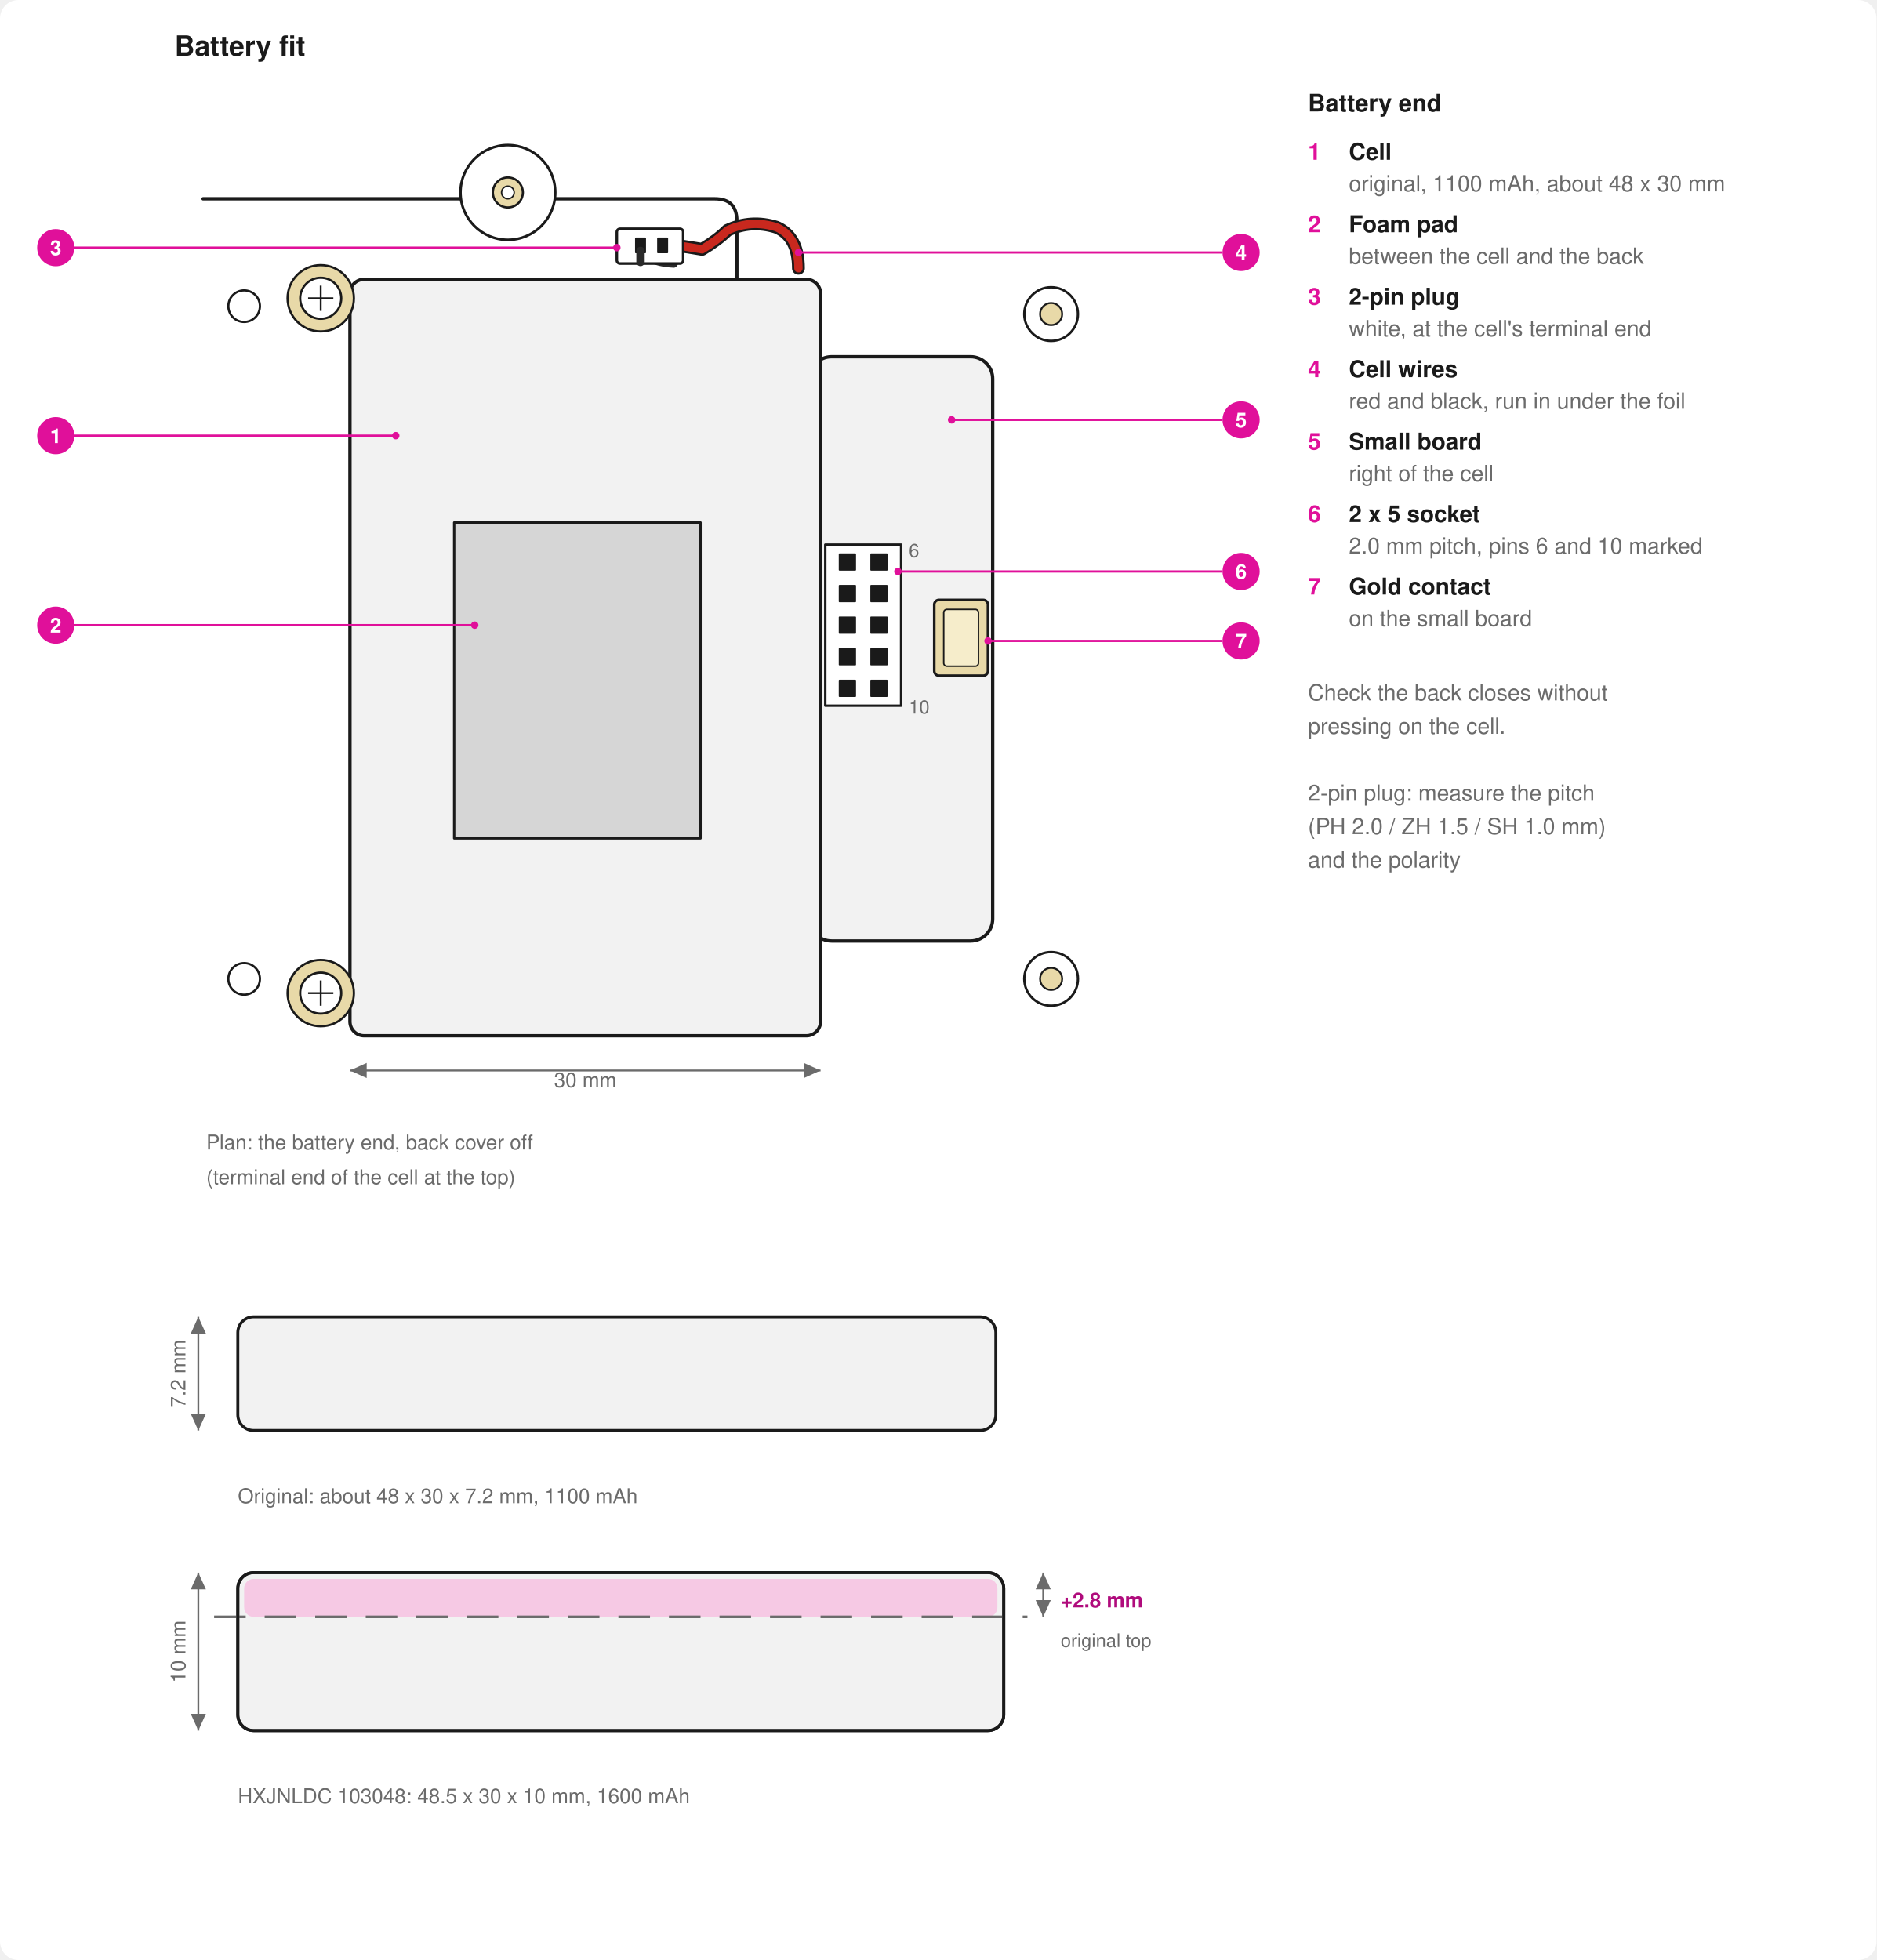
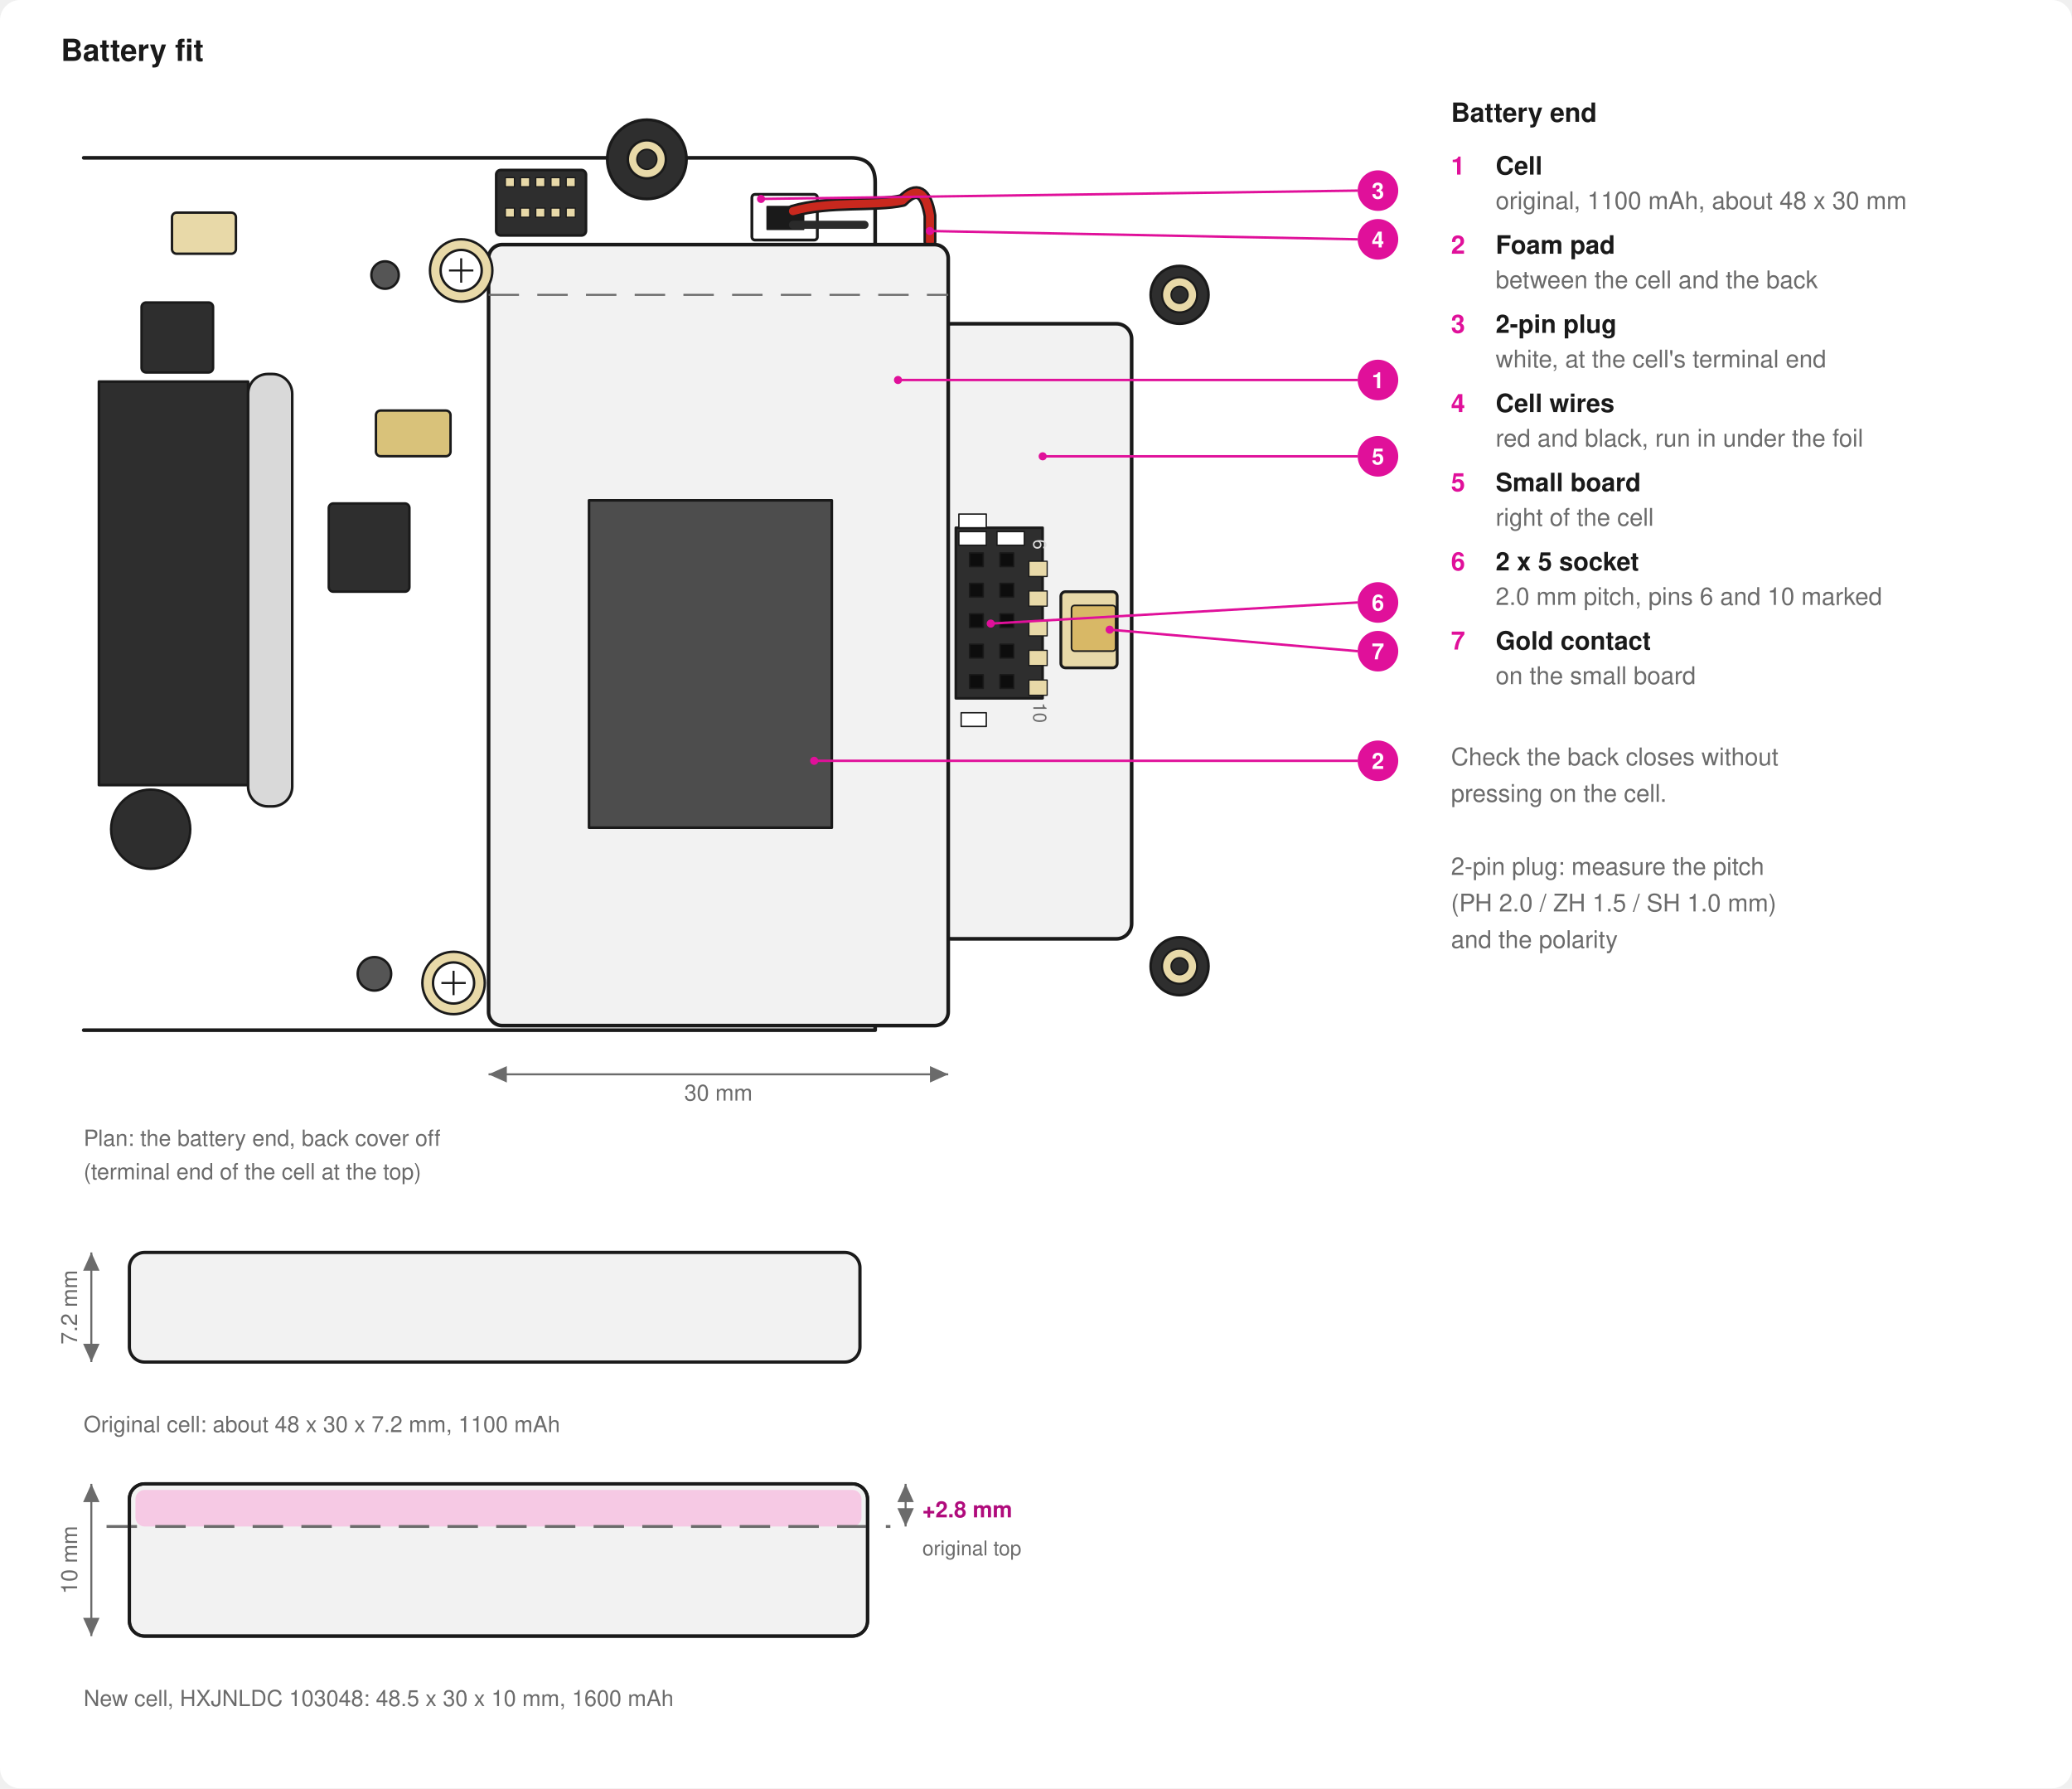
- <svg xmlns="http://www.w3.org/2000/svg" viewBox="0 0 1010 1055" width="1010" height="1055" font-family="Helvetica, Arial, sans-serif">
-   <rect width="1010" height="1055" rx="10" fill="#fff" />
-   <text x="94" y="30" font-size="15" font-weight="700" fill="#1a1a1a">Battery fit</text>
-   <g transform="translate(94 56) scale(8.5)">
-     <path d="M1.8 6.0 L34.2 6.0 Q35.6 6.0 35.6 7.4 L35.6 11.5" fill="none" stroke="#1a1a1a" stroke-width="0.212" stroke-linejoin="round" stroke-linecap="round" />
-     <circle cx="21.1" cy="5.6" r="3.0" fill="#fff" stroke="#1a1a1a" stroke-width="0.165" stroke-linejoin="round" stroke-linecap="round" />
-     <circle cx="21.1" cy="5.6" r="0.95" fill="#e8d9a8" stroke="#1a1a1a" stroke-width="0.141" stroke-linejoin="round" stroke-linecap="round" />
-     <circle cx="21.1" cy="5.6" r="0.4" fill="#fff" stroke="#1a1a1a" stroke-width="0.094" stroke-linejoin="round" stroke-linecap="round" />
-     <rect x="40.2" y="16.0" width="11.6" height="37.0" rx="1.4" fill="#f2f2f2" stroke="#1a1a1a" stroke-width="0.212" stroke-linejoin="round" stroke-linecap="round" />
-     <rect x="41.2" y="27.9" width="4.8" height="10.2" rx="0" fill="#fff" stroke="#1a1a1a" stroke-width="0.153" stroke-linejoin="round" stroke-linecap="round" />
-     <rect x="42.1" y="28.5" width="1.0" height="1.0" rx="0" fill="#1a1a1a" stroke="#1a1a1a" stroke-width="0.094" stroke-linejoin="round" stroke-linecap="round" />
-     <rect x="44.1" y="28.5" width="1.0" height="1.0" rx="0" fill="#1a1a1a" stroke="#1a1a1a" stroke-width="0.094" stroke-linejoin="round" stroke-linecap="round" />
-     <rect x="42.1" y="30.5" width="1.0" height="1.0" rx="0" fill="#1a1a1a" stroke="#1a1a1a" stroke-width="0.094" stroke-linejoin="round" stroke-linecap="round" />
-     <rect x="44.1" y="30.5" width="1.0" height="1.0" rx="0" fill="#1a1a1a" stroke="#1a1a1a" stroke-width="0.094" stroke-linejoin="round" stroke-linecap="round" />
-     <rect x="42.1" y="32.5" width="1.0" height="1.0" rx="0" fill="#1a1a1a" stroke="#1a1a1a" stroke-width="0.094" stroke-linejoin="round" stroke-linecap="round" />
-     <rect x="44.1" y="32.5" width="1.0" height="1.0" rx="0" fill="#1a1a1a" stroke="#1a1a1a" stroke-width="0.094" stroke-linejoin="round" stroke-linecap="round" />
-     <rect x="42.1" y="34.5" width="1.0" height="1.0" rx="0" fill="#1a1a1a" stroke="#1a1a1a" stroke-width="0.094" stroke-linejoin="round" stroke-linecap="round" />
-     <rect x="44.1" y="34.5" width="1.0" height="1.0" rx="0" fill="#1a1a1a" stroke="#1a1a1a" stroke-width="0.094" stroke-linejoin="round" stroke-linecap="round" />
-     <rect x="42.1" y="36.5" width="1.0" height="1.0" rx="0" fill="#1a1a1a" stroke="#1a1a1a" stroke-width="0.094" stroke-linejoin="round" stroke-linecap="round" />
-     <rect x="44.1" y="36.5" width="1.0" height="1.0" rx="0" fill="#1a1a1a" stroke="#1a1a1a" stroke-width="0.094" stroke-linejoin="round" stroke-linecap="round" />
-     <rect x="48.1" y="31.4" width="3.4" height="4.8" rx="0.3" fill="#e8d9a8" stroke="#1a1a1a" stroke-width="0.165" stroke-linejoin="round" stroke-linecap="round" />
-     <rect x="48.7" y="32.0" width="2.2" height="3.6" rx="0.2" fill="#f6edcb" stroke="#1a1a1a" stroke-width="0.094" stroke-linejoin="round" stroke-linecap="round" />
-     <circle cx="55.5" cy="13.3" r="1.7" fill="#fff" stroke="#1a1a1a" stroke-width="0.153" stroke-linejoin="round" stroke-linecap="round" />
-     <circle cx="55.5" cy="13.3" r="0.7" fill="#e8d9a8" stroke="#1a1a1a" stroke-width="0.118" stroke-linejoin="round" stroke-linecap="round" />
-     <circle cx="55.5" cy="55.4" r="1.7" fill="#fff" stroke="#1a1a1a" stroke-width="0.153" stroke-linejoin="round" stroke-linecap="round" />
-     <circle cx="55.5" cy="55.4" r="0.7" fill="#e8d9a8" stroke="#1a1a1a" stroke-width="0.118" stroke-linejoin="round" stroke-linecap="round" />
-     <path d="M29.5 8.8 Q29.6 10.0 31.6 10.1" fill="none" stroke="#2a2a2a" stroke-width="0.529" stroke-linecap="round" stroke-linejoin="round" />
-     <path d="M30.9 8.8 L33.4 9.2 Q34.4 8.6 35.0 8.0 Q36.5 7.3 38.1 7.8 Q39.5 8.4 39.5 10.4" fill="none" stroke="#1a1a1a" stroke-width="0.812" stroke-linecap="round" stroke-linejoin="round" />
-     <path d="M30.9 8.8 L33.4 9.2 Q34.4 8.6 35.0 8.0 Q36.5 7.3 38.1 7.8 Q39.5 8.4 39.5 10.4" fill="none" stroke="#c8281e" stroke-width="0.529" stroke-linecap="round" stroke-linejoin="round" />
-     <rect x="11.1" y="11.1" width="29.8" height="47.9" rx="0.9" fill="#f2f2f2" stroke="#1a1a1a" stroke-width="0.212" stroke-linejoin="round" stroke-linecap="round" />
-     <rect x="17.7" y="26.5" width="15.6" height="20.0" rx="0" fill="#d6d6d6" stroke="#1a1a1a" stroke-width="0.153" stroke-linejoin="round" stroke-linecap="round" />
-     <rect x="28.0" y="7.9" width="4.2" height="2.2" rx="0.2" fill="#fff" stroke="#1a1a1a" stroke-width="0.165" stroke-linejoin="round" stroke-linecap="round" />
-     <rect x="29.2" y="8.5" width="0.6" height="0.9" rx="0" fill="#1a1a1a" stroke="#1a1a1a" stroke-width="0.094" stroke-linejoin="round" stroke-linecap="round" />
-     <rect x="30.6" y="8.5" width="0.6" height="0.9" rx="0" fill="#1a1a1a" stroke="#1a1a1a" stroke-width="0.094" stroke-linejoin="round" stroke-linecap="round" />
-     <path d="M29.5 9.3 L29.5 10.0" fill="none" stroke="#2a2a2a" stroke-width="0.529" stroke-linecap="round" stroke-linejoin="round" />
-     <circle cx="9.25" cy="12.3" r="2.1" fill="#e8d9a8" stroke="#1a1a1a" stroke-width="0.141" stroke-linejoin="round" stroke-linecap="round" />
-     <circle cx="9.25" cy="12.3" r="1.3" fill="#fff" stroke="#1a1a1a" stroke-width="0.141" stroke-linejoin="round" stroke-linecap="round" />
-     <line x1="8.45" y1="12.3" x2="10.05" y2="12.3" stroke="#1a1a1a" stroke-width="0.118" />
-     <line x1="9.25" y1="11.5" x2="9.25" y2="13.1" stroke="#1a1a1a" stroke-width="0.118" />
-     <circle cx="9.25" cy="56.3" r="2.1" fill="#e8d9a8" stroke="#1a1a1a" stroke-width="0.141" stroke-linejoin="round" stroke-linecap="round" />
-     <circle cx="9.25" cy="56.3" r="1.3" fill="#fff" stroke="#1a1a1a" stroke-width="0.141" stroke-linejoin="round" stroke-linecap="round" />
-     <line x1="8.45" y1="56.3" x2="10.05" y2="56.3" stroke="#1a1a1a" stroke-width="0.118" />
-     <line x1="9.25" y1="55.5" x2="9.25" y2="57.1" stroke="#1a1a1a" stroke-width="0.118" />
-     <circle cx="4.4" cy="12.8" r="1.0" fill="#fff" stroke="#1a1a1a" stroke-width="0.141" stroke-linejoin="round" stroke-linecap="round" />
-     <circle cx="4.4" cy="55.4" r="1.0" fill="#fff" stroke="#1a1a1a" stroke-width="0.141" stroke-linejoin="round" stroke-linecap="round" />
-     <line x1="11.1" y1="61.2" x2="40.9" y2="61.2" stroke="#6b6b6b" stroke-width="0.118" />
-     <path d="M11.1 61.2 L12.16 61.68 L12.16 60.72 Z" fill="#6b6b6b" />
-     <path d="M40.9 61.2 L39.84 60.72 L39.84 61.68 Z" fill="#6b6b6b" />
-     <rect x="4.0" y="76.8" width="48.0" height="7.2" rx="1.0" fill="#f2f2f2" stroke="#1a1a1a" stroke-width="0.188" stroke-linejoin="round" stroke-linecap="round" />
-     <line x1="1.5" y1="76.8" x2="1.5" y2="84.0" stroke="#6b6b6b" stroke-width="0.118" />
-     <path d="M1.5 76.8 L1.02 77.86 L1.98 77.86 Z" fill="#6b6b6b" />
-     <path d="M1.5 84.0 L1.98 82.94 L1.02 82.94 Z" fill="#6b6b6b" />
-     <rect x="4.0" y="93.0" width="48.5" height="10.0" rx="1.0" fill="#f2f2f2" stroke="#1a1a1a" stroke-width="0.188" stroke-linejoin="round" stroke-linecap="round" />
-     <rect x="4.4" y="93.4" width="47.7" height="2.4" rx="0.6" fill="#f6c9e4" stroke="#1a1a1a" stroke-width="0.000" stroke-linejoin="round" stroke-linecap="round" />
-     <line x1="2.5" y1="95.8" x2="54.0" y2="95.8" stroke="#6b6b6b" stroke-width="0.165" stroke-dasharray="2 1.2" />
-     <rect x="4.0" y="93.0" width="48.5" height="10.0" rx="1.0" fill="none" stroke="#1a1a1a" stroke-width="0.188" stroke-linejoin="round" stroke-linecap="round" />
-     <line x1="1.5" y1="93.0" x2="1.5" y2="103.0" stroke="#6b6b6b" stroke-width="0.118" />
-     <path d="M1.5 93.0 L1.02 94.06 L1.98 94.06 Z" fill="#6b6b6b" />
-     <path d="M1.5 103.0 L1.98 101.94 L1.02 101.94 Z" fill="#6b6b6b" />
-     <line x1="55.0" y1="93.0" x2="55.0" y2="95.8" stroke="#6b6b6b" stroke-width="0.118" />
-     <path d="M55.0 93.0 L54.52 94.06 L55.48 94.06 Z" fill="#6b6b6b" />
-     <path d="M55.0 95.8 L55.48 94.74 L54.52 94.74 Z" fill="#6b6b6b" />
+ <svg xmlns="http://www.w3.org/2000/svg" viewBox="0 0 1021 881" width="1021" height="881" font-family="Helvetica, Arial, sans-serif">
+   <rect width="1021" height="881" rx="10" fill="#fff" />
+   <text x="30" y="30" font-size="15" font-weight="700" fill="#1a1a1a">Battery fit</text>
+   <g transform="translate(30 56) scale(7.5)">
+     <path d="M1.5 2.9 L51.9 2.9 Q53.5 2.9 53.5 4.5 L53.5 60.2 L1.5 60.2" fill="#fff" stroke="#1a1a1a" stroke-width="0.240" stroke-linejoin="round" stroke-linecap="round" />
+     <circle cx="38.5" cy="3.0" r="2.6" fill="#2e2e2e" stroke="#1a1a1a" stroke-width="0.187" stroke-linejoin="round" stroke-linecap="round" />
+     <circle cx="38.5" cy="3.0" r="1.25" fill="#e8d9a8" stroke="#1a1a1a" stroke-width="0.160" stroke-linejoin="round" stroke-linecap="round" />
+     <circle cx="38.5" cy="3.0" r="0.65" fill="#2e2e2e" stroke="#1a1a1a" stroke-width="0.107" stroke-linejoin="round" stroke-linecap="round" />
+     <rect x="2.5" y="17.6" width="9.8" height="26.5" rx="0" fill="#2e2e2e" stroke="#1a1a1a" stroke-width="0.173" stroke-linejoin="round" stroke-linecap="round" />
+     <rect x="12.3" y="17.1" width="2.9" height="28.4" rx="1.3" fill="#d9d9d9" stroke="#1a1a1a" stroke-width="0.173" stroke-linejoin="round" stroke-linecap="round" />
+     <rect x="5.3" y="12.4" width="4.7" height="4.6" rx="0.3" fill="#2e2e2e" stroke="#1a1a1a" stroke-width="0.160" stroke-linejoin="round" stroke-linecap="round" />
+     <rect x="7.3" y="6.5" width="4.2" height="2.7" rx="0.3" fill="#e8d9a8" stroke="#1a1a1a" stroke-width="0.160" stroke-linejoin="round" stroke-linecap="round" />
+     <rect x="17.6" y="25.6" width="5.3" height="5.8" rx="0.3" fill="#2e2e2e" stroke="#1a1a1a" stroke-width="0.160" stroke-linejoin="round" stroke-linecap="round" />
+     <rect x="20.7" y="19.5" width="4.9" height="3.0" rx="0.3" fill="#d9c27a" stroke="#1a1a1a" stroke-width="0.160" stroke-linejoin="round" stroke-linecap="round" />
+     <circle cx="5.9" cy="47.0" r="2.6" fill="#2e2e2e" stroke="#1a1a1a" stroke-width="0.160" stroke-linejoin="round" stroke-linecap="round" />
+     <rect x="28.6" y="3.7" width="5.9" height="4.3" rx="0.3" fill="#2e2e2e" stroke="#1a1a1a" stroke-width="0.173" stroke-linejoin="round" stroke-linecap="round" />
+     <rect x="29.2" y="4.2" width="0.6" height="0.6" rx="0" fill="#e8d9a8" stroke="#1a1a1a" stroke-width="0.080" stroke-linejoin="round" stroke-linecap="round" />
+     <rect x="29.2" y="6.2" width="0.6" height="0.6" rx="0" fill="#e8d9a8" stroke="#1a1a1a" stroke-width="0.080" stroke-linejoin="round" stroke-linecap="round" />
+     <rect x="30.2" y="4.2" width="0.6" height="0.6" rx="0" fill="#e8d9a8" stroke="#1a1a1a" stroke-width="0.080" stroke-linejoin="round" stroke-linecap="round" />
+     <rect x="30.2" y="6.2" width="0.6" height="0.6" rx="0" fill="#e8d9a8" stroke="#1a1a1a" stroke-width="0.080" stroke-linejoin="round" stroke-linecap="round" />
+     <rect x="31.2" y="4.2" width="0.6" height="0.6" rx="0" fill="#e8d9a8" stroke="#1a1a1a" stroke-width="0.080" stroke-linejoin="round" stroke-linecap="round" />
+     <rect x="31.2" y="6.2" width="0.6" height="0.6" rx="0" fill="#e8d9a8" stroke="#1a1a1a" stroke-width="0.080" stroke-linejoin="round" stroke-linecap="round" />
+     <rect x="32.2" y="4.2" width="0.6" height="0.6" rx="0" fill="#e8d9a8" stroke="#1a1a1a" stroke-width="0.080" stroke-linejoin="round" stroke-linecap="round" />
+     <rect x="32.2" y="6.2" width="0.6" height="0.6" rx="0" fill="#e8d9a8" stroke="#1a1a1a" stroke-width="0.080" stroke-linejoin="round" stroke-linecap="round" />
+     <rect x="33.2" y="4.2" width="0.6" height="0.6" rx="0" fill="#e8d9a8" stroke="#1a1a1a" stroke-width="0.080" stroke-linejoin="round" stroke-linecap="round" />
+     <rect x="33.2" y="6.2" width="0.6" height="0.6" rx="0" fill="#e8d9a8" stroke="#1a1a1a" stroke-width="0.080" stroke-linejoin="round" stroke-linecap="round" />
+     <rect x="57.5" y="13.8" width="12.85" height="40.4" rx="1.0" fill="#f2f2f2" stroke="#1a1a1a" stroke-width="0.240" stroke-linejoin="round" stroke-linecap="round" />
+     <rect x="58.8" y="27.2" width="5.7" height="11.2" rx="0" fill="#2e2e2e" stroke="#1a1a1a" stroke-width="0.173" stroke-linejoin="round" stroke-linecap="round" />
+     <rect x="59.7" y="28.85" width="0.9" height="0.9" rx="0" fill="#0d0d0d" stroke="#1a1a1a" stroke-width="0.093" stroke-linejoin="round" stroke-linecap="round" />
+     <rect x="61.7" y="28.85" width="0.9" height="0.9" rx="0" fill="#0d0d0d" stroke="#1a1a1a" stroke-width="0.093" stroke-linejoin="round" stroke-linecap="round" />
+     <rect x="63.6" y="29.4" width="1.2" height="1.0" rx="0" fill="#e8d9a8" stroke="#1a1a1a" stroke-width="0.080" stroke-linejoin="round" stroke-linecap="round" />
+     <rect x="59.7" y="30.85" width="0.9" height="0.9" rx="0" fill="#0d0d0d" stroke="#1a1a1a" stroke-width="0.093" stroke-linejoin="round" stroke-linecap="round" />
+     <rect x="61.7" y="30.85" width="0.9" height="0.9" rx="0" fill="#0d0d0d" stroke="#1a1a1a" stroke-width="0.093" stroke-linejoin="round" stroke-linecap="round" />
+     <rect x="63.6" y="31.35" width="1.2" height="1.0" rx="0" fill="#e8d9a8" stroke="#1a1a1a" stroke-width="0.080" stroke-linejoin="round" stroke-linecap="round" />
+     <rect x="59.7" y="32.85" width="0.9" height="0.9" rx="0" fill="#0d0d0d" stroke="#1a1a1a" stroke-width="0.093" stroke-linejoin="round" stroke-linecap="round" />
+     <rect x="61.7" y="32.85" width="0.9" height="0.9" rx="0" fill="#0d0d0d" stroke="#1a1a1a" stroke-width="0.093" stroke-linejoin="round" stroke-linecap="round" />
+     <rect x="63.6" y="33.3" width="1.2" height="1.0" rx="0" fill="#e8d9a8" stroke="#1a1a1a" stroke-width="0.080" stroke-linejoin="round" stroke-linecap="round" />
+     <rect x="59.7" y="34.85" width="0.9" height="0.9" rx="0" fill="#0d0d0d" stroke="#1a1a1a" stroke-width="0.093" stroke-linejoin="round" stroke-linecap="round" />
+     <rect x="61.7" y="34.85" width="0.9" height="0.9" rx="0" fill="#0d0d0d" stroke="#1a1a1a" stroke-width="0.093" stroke-linejoin="round" stroke-linecap="round" />
+     <rect x="63.6" y="35.25" width="1.2" height="1.0" rx="0" fill="#e8d9a8" stroke="#1a1a1a" stroke-width="0.080" stroke-linejoin="round" stroke-linecap="round" />
+     <rect x="59.7" y="36.85" width="0.9" height="0.9" rx="0" fill="#0d0d0d" stroke="#1a1a1a" stroke-width="0.093" stroke-linejoin="round" stroke-linecap="round" />
+     <rect x="61.7" y="36.85" width="0.9" height="0.9" rx="0" fill="#0d0d0d" stroke="#1a1a1a" stroke-width="0.093" stroke-linejoin="round" stroke-linecap="round" />
+     <rect x="63.6" y="37.2" width="1.2" height="1.0" rx="0" fill="#e8d9a8" stroke="#1a1a1a" stroke-width="0.080" stroke-linejoin="round" stroke-linecap="round" />
+     <rect x="59.0" y="26.3" width="1.8" height="0.9" rx="0" fill="#fff" stroke="#1a1a1a" stroke-width="0.093" stroke-linejoin="round" stroke-linecap="round" />
+     <rect x="59.0" y="27.45" width="1.8" height="0.9" rx="0" fill="#fff" stroke="#1a1a1a" stroke-width="0.093" stroke-linejoin="round" stroke-linecap="round" />
+     <rect x="61.5" y="27.45" width="1.8" height="0.9" rx="0" fill="#fff" stroke="#1a1a1a" stroke-width="0.093" stroke-linejoin="round" stroke-linecap="round" />
+     <rect x="59.15" y="39.35" width="1.65" height="0.9" rx="0" fill="#fff" stroke="#1a1a1a" stroke-width="0.093" stroke-linejoin="round" stroke-linecap="round" />
+     <rect x="65.7" y="31.4" width="3.7" height="5.0" rx="0.3" fill="#e8d9a8" stroke="#1a1a1a" stroke-width="0.187" stroke-linejoin="round" stroke-linecap="round" />
+     <rect x="66.4" y="32.3" width="2.9" height="3.0" rx="0.2" fill="#d8b866" stroke="#1a1a1a" stroke-width="0.107" stroke-linejoin="round" stroke-linecap="round" />
+     <circle cx="73.5" cy="11.9" r="1.9" fill="#2e2e2e" stroke="#1a1a1a" stroke-width="0.173" stroke-linejoin="round" stroke-linecap="round" />
+     <circle cx="73.5" cy="11.9" r="1.15" fill="#e8d9a8" stroke="#1a1a1a" stroke-width="0.133" stroke-linejoin="round" stroke-linecap="round" />
+     <circle cx="73.5" cy="11.9" r="0.55" fill="#2e2e2e" stroke="#1a1a1a" stroke-width="0.107" stroke-linejoin="round" stroke-linecap="round" />
+     <circle cx="73.5" cy="56.0" r="1.9" fill="#2e2e2e" stroke="#1a1a1a" stroke-width="0.173" stroke-linejoin="round" stroke-linecap="round" />
+     <circle cx="73.5" cy="56.0" r="1.15" fill="#e8d9a8" stroke="#1a1a1a" stroke-width="0.133" stroke-linejoin="round" stroke-linecap="round" />
+     <circle cx="73.5" cy="56.0" r="0.55" fill="#2e2e2e" stroke="#1a1a1a" stroke-width="0.107" stroke-linejoin="round" stroke-linecap="round" />
+     <rect x="45.4" y="5.3" width="4.3" height="3.0" rx="0.2" fill="#fff" stroke="#1a1a1a" stroke-width="0.187" stroke-linejoin="round" stroke-linecap="round" />
+     <rect x="46.4" y="6.1" width="2.4" height="1.5" rx="0" fill="#1a1a1a" stroke="#1a1a1a" stroke-width="0.093" stroke-linejoin="round" stroke-linecap="round" />
+     <path d="M48.1 7.3 L52.8 7.3" fill="none" stroke="#2a2a2a" stroke-width="0.533" stroke-linecap="round" stroke-linejoin="round" />
+     <path d="M48.1 6.4 C50.5 5.7 53.5 6.1 55.3 5.7 Q56.7 4.3 57.1 6.7 L57.1 8.4" fill="none" stroke="#1a1a1a" stroke-width="0.853" stroke-linecap="round" stroke-linejoin="round" />
+     <path d="M48.1 6.4 C50.5 5.7 53.5 6.1 55.3 5.7 Q56.7 4.3 57.1 6.7 L57.1 8.4" fill="none" stroke="#c8281e" stroke-width="0.533" stroke-linecap="round" stroke-linejoin="round" />
+     <rect x="28.1" y="8.6" width="30.2" height="51.3" rx="0.9" fill="#f2f2f2" stroke="#1a1a1a" stroke-width="0.240" stroke-linejoin="round" stroke-linecap="round" />
+     <line x1="28.1" y1="11.9" x2="58.3" y2="11.9" stroke="#6b6b6b" stroke-width="0.133" stroke-dasharray="2 1.2" />
+     <rect x="34.7" y="25.4" width="15.95" height="21.5" rx="0" fill="#4d4d4d" stroke="#1a1a1a" stroke-width="0.173" stroke-linejoin="round" stroke-linecap="round" />
+     <circle cx="26.3" cy="10.3" r="2.05" fill="#e8d9a8" stroke="#1a1a1a" stroke-width="0.160" stroke-linejoin="round" stroke-linecap="round" />
+     <circle cx="26.3" cy="10.3" r="1.35" fill="#fff" stroke="#1a1a1a" stroke-width="0.160" stroke-linejoin="round" stroke-linecap="round" />
+     <line x1="25.5" y1="10.3" x2="27.1" y2="10.3" stroke="#1a1a1a" stroke-width="0.133" />
+     <line x1="26.3" y1="9.5" x2="26.3" y2="11.1" stroke="#1a1a1a" stroke-width="0.133" />
+     <circle cx="25.8" cy="57.1" r="2.05" fill="#e8d9a8" stroke="#1a1a1a" stroke-width="0.160" stroke-linejoin="round" stroke-linecap="round" />
+     <circle cx="25.8" cy="57.1" r="1.35" fill="#fff" stroke="#1a1a1a" stroke-width="0.160" stroke-linejoin="round" stroke-linecap="round" />
+     <line x1="25.0" y1="57.1" x2="26.6" y2="57.1" stroke="#1a1a1a" stroke-width="0.133" />
+     <line x1="25.8" y1="56.3" x2="25.8" y2="57.9" stroke="#1a1a1a" stroke-width="0.133" />
+     <circle cx="21.3" cy="10.6" r="0.9" fill="#555" stroke="#1a1a1a" stroke-width="0.160" stroke-linejoin="round" stroke-linecap="round" />
+     <circle cx="20.6" cy="56.5" r="1.1" fill="#555" stroke="#1a1a1a" stroke-width="0.160" stroke-linejoin="round" stroke-linecap="round" />
+     <line x1="28.1" y1="63.1" x2="58.3" y2="63.1" stroke="#6b6b6b" stroke-width="0.133" />
+     <path d="M28.1 63.1 L29.30 63.64 L29.30 62.56 Z" fill="#6b6b6b" />
+     <path d="M58.3 63.1 L57.10 62.56 L57.10 63.64 Z" fill="#6b6b6b" />
+     <rect x="4.5" y="74.8" width="48.0" height="7.2" rx="1.0" fill="#f2f2f2" stroke="#1a1a1a" stroke-width="0.213" stroke-linejoin="round" stroke-linecap="round" />
+     <line x1="2.0" y1="74.8" x2="2.0" y2="82.0" stroke="#6b6b6b" stroke-width="0.133" />
+     <path d="M2.0 74.8 L1.46 76.00 L2.54 76.00 Z" fill="#6b6b6b" />
+     <path d="M2.0 82.0 L2.54 80.80 L1.46 80.80 Z" fill="#6b6b6b" />
+     <rect x="4.5" y="90.0" width="48.5" height="10.0" rx="1.0" fill="#f2f2f2" stroke="#1a1a1a" stroke-width="0.213" stroke-linejoin="round" stroke-linecap="round" />
+     <rect x="4.9" y="90.4" width="47.7" height="2.4" rx="0.6" fill="#f6c9e4" stroke="#1a1a1a" stroke-width="0.000" stroke-linejoin="round" stroke-linecap="round" />
+     <line x1="3.0" y1="92.8" x2="54.5" y2="92.8" stroke="#6b6b6b" stroke-width="0.187" stroke-dasharray="2 1.2" />
+     <rect x="4.5" y="90.0" width="48.5" height="10.0" rx="1.0" fill="none" stroke="#1a1a1a" stroke-width="0.213" stroke-linejoin="round" stroke-linecap="round" />
+     <line x1="2.0" y1="90.0" x2="2.0" y2="100.0" stroke="#6b6b6b" stroke-width="0.133" />
+     <path d="M2.0 90.0 L1.46 91.20 L2.54 91.20 Z" fill="#6b6b6b" />
+     <path d="M2.0 100.0 L2.54 98.80 L1.46 98.80 Z" fill="#6b6b6b" />
+     <line x1="55.5" y1="90.0" x2="55.5" y2="92.8" stroke="#6b6b6b" stroke-width="0.133" />
+     <path d="M55.5 90.0 L54.96 91.20 L56.04 91.20 Z" fill="#6b6b6b" />
+     <path d="M55.5 92.8 L56.04 91.60 L54.96 91.60 Z" fill="#6b6b6b" />
  </g>
-   <text x="489.2" y="299.9" font-size="10" fill="#6b6b6b" text-anchor="start" font-weight="400">6</text>
-   <text x="489.2" y="384.1" font-size="10" fill="#6b6b6b" text-anchor="start" font-weight="400">10</text>
-   <text x="315.0" y="585.2" font-size="11" fill="#6b6b6b" text-anchor="middle">30 mm</text>
-   <text x="111.0" y="618.7" font-size="11" fill="#6b6b6b" text-anchor="start" font-weight="400">Plan: the battery end, back cover off</text>
-   <text x="111.0" y="637.4" font-size="11" fill="#6b6b6b" text-anchor="start" font-weight="400">(terminal end of the cell at the top)</text>
-   <text x="99.8" y="739.4" font-size="11" fill="#6b6b6b" text-anchor="middle" transform="rotate(-90 99.8 739.4)">7.2 mm</text>
-   <text x="128.0" y="809.1" font-size="11" fill="#6b6b6b" text-anchor="start" font-weight="400">Original: about 48 x 30 x 7.2 mm, 1100 mAh</text>
-   <text x="99.8" y="889.0" font-size="11" fill="#6b6b6b" text-anchor="middle" transform="rotate(-90 99.8 889.0)">10 mm</text>
-   <text x="555.5" y="858.4" font-size="11" fill="#6b6b6b" text-anchor="middle" transform="rotate(-90 555.5 858.4)" />
-   <text x="570.9" y="865.2" font-size="11" fill="#b00b7c" text-anchor="start" font-weight="700">+2.8 mm</text>
-   <text x="570.9" y="886.5" font-size="10" fill="#6b6b6b" text-anchor="start" font-weight="400">original top</text>
-   <text x="128.0" y="970.6" font-size="11" fill="#6b6b6b" text-anchor="start" font-weight="400">HXJNLDC 103048: 48.5 x 30 x 10 mm, 1600 mAh</text>
-   <path d="M40 234.5 L213.0 234.5" stroke="#e0109a" stroke-width="1.2" fill="none" />
-   <circle cx="213.0" cy="234.5" r="2" fill="#e0109a" />
-   <circle cx="30" cy="234.5" r="10" fill="#e0109a" />
-   <text x="30" y="238.5" font-size="11" font-weight="700" fill="#fff" text-anchor="middle">1</text>
-   <path d="M40 336.5 L255.5 336.5" stroke="#e0109a" stroke-width="1.2" fill="none" />
-   <circle cx="255.5" cy="336.5" r="2" fill="#e0109a" />
-   <circle cx="30" cy="336.5" r="10" fill="#e0109a" />
-   <text x="30" y="340.5" font-size="11" font-weight="700" fill="#fff" text-anchor="middle">2</text>
-   <path d="M40 133.3 L332.0 133.3" stroke="#e0109a" stroke-width="1.2" fill="none" />
-   <circle cx="332.0" cy="133.3" r="2" fill="#e0109a" />
-   <circle cx="30" cy="133.3" r="10" fill="#e0109a" />
-   <text x="30" y="137.3" font-size="11" font-weight="700" fill="#fff" text-anchor="middle">3</text>
-   <path d="M658.0 135.9 L429.8 135.9" stroke="#e0109a" stroke-width="1.2" fill="none" />
-   <circle cx="429.8" cy="135.9" r="2" fill="#e0109a" />
-   <circle cx="668.0" cy="135.9" r="10" fill="#e0109a" />
-   <text x="668.0" y="139.9" font-size="11" font-weight="700" fill="#fff" text-anchor="middle">4</text>
-   <path d="M658.0 226.0 L512.2 226.0" stroke="#e0109a" stroke-width="1.2" fill="none" />
-   <circle cx="512.2" cy="226.0" r="2" fill="#e0109a" />
-   <circle cx="668.0" cy="226.0" r="10" fill="#e0109a" />
-   <text x="668.0" y="230.0" font-size="11" font-weight="700" fill="#fff" text-anchor="middle">5</text>
-   <path d="M658.0 307.6 L483.3 307.6" stroke="#e0109a" stroke-width="1.2" fill="none" />
-   <circle cx="483.3" cy="307.6" r="2" fill="#e0109a" />
-   <circle cx="668.0" cy="307.6" r="10" fill="#e0109a" />
-   <text x="668.0" y="311.6" font-size="11" font-weight="700" fill="#fff" text-anchor="middle">6</text>
-   <path d="M658.0 345.0 L531.8 345.0" stroke="#e0109a" stroke-width="1.2" fill="none" />
-   <circle cx="531.8" cy="345.0" r="2" fill="#e0109a" />
-   <circle cx="668.0" cy="345.0" r="10" fill="#e0109a" />
-   <text x="668.0" y="349.0" font-size="11" font-weight="700" fill="#fff" text-anchor="middle">7</text>
-   <text x="704.0" y="60" font-size="13" font-weight="700" fill="#1a1a1a">Battery end</text>
-   <text x="704.0" y="86" font-size="12.5" fill="#1a1a1a">
+   <text x="509.2" y="268.2" font-size="9" fill="#e0e0e0" text-anchor="middle" transform="rotate(90 509.2 268.2)">6</text>
+   <text x="509.2" y="351.1" font-size="9" fill="#6b6b6b" text-anchor="middle" transform="rotate(90 509.2 351.1)">10</text>
+   <text x="354.0" y="542.2" font-size="11" fill="#6b6b6b" text-anchor="middle">30 mm</text>
+   <text x="41.2" y="564.5" font-size="11" fill="#6b6b6b" text-anchor="start" font-weight="400">Plan: the battery end, back cover off</text>
+   <text x="41.2" y="581.0" font-size="11" fill="#6b6b6b" text-anchor="start" font-weight="400">(terminal end of the cell at the top)</text>
+   <text x="38.0" y="644.0" font-size="11" fill="#6b6b6b" text-anchor="middle" transform="rotate(-90 38.0 644.0)">7.2 mm</text>
+   <text x="41.2" y="705.5" font-size="11" fill="#6b6b6b" text-anchor="start" font-weight="400">Original cell: about 48 x 30 x 7.2 mm, 1100 mAh</text>
+   <text x="38.0" y="768.5" font-size="11" fill="#6b6b6b" text-anchor="middle" transform="rotate(-90 38.0 768.5)">10 mm</text>
+   <text x="440.2" y="741.5" font-size="11" fill="#6b6b6b" text-anchor="middle" transform="rotate(-90 440.2 741.5)" />
+   <text x="454.5" y="747.5" font-size="11" fill="#b00b7c" text-anchor="start" font-weight="700">+2.8 mm</text>
+   <text x="454.5" y="766.2" font-size="10" fill="#6b6b6b" text-anchor="start" font-weight="400">original top</text>
+   <text x="41.2" y="840.5" font-size="11" fill="#6b6b6b" text-anchor="start" font-weight="400">New cell, HXJNLDC 103048: 48.5 x 30 x 10 mm, 1600 mAh</text>
+   <path d="M669.0 187.2 L442.5 187.2" stroke="#e0109a" stroke-width="1.2" fill="none" />
+   <circle cx="442.5" cy="187.2" r="2" fill="#e0109a" />
+   <circle cx="679.0" cy="187.2" r="10" fill="#e0109a" />
+   <text x="679.0" y="191.2" font-size="11" font-weight="700" fill="#fff" text-anchor="middle">1</text>
+   <path d="M669.0 374.8 L401.2 374.8" stroke="#e0109a" stroke-width="1.2" fill="none" />
+   <circle cx="401.2" cy="374.8" r="2" fill="#e0109a" />
+   <circle cx="679.0" cy="374.8" r="10" fill="#e0109a" />
+   <text x="679.0" y="378.8" font-size="11" font-weight="700" fill="#fff" text-anchor="middle">2</text>
+   <path d="M669.0 93.9 L375.0 98.0" stroke="#e0109a" stroke-width="1.2" fill="none" />
+   <circle cx="375.0" cy="98.0" r="2" fill="#e0109a" />
+   <circle cx="679.0" cy="93.9" r="10" fill="#e0109a" />
+   <text x="679.0" y="97.9" font-size="11" font-weight="700" fill="#fff" text-anchor="middle">3</text>
+   <path d="M669.0 117.9 L458.2 113.8" stroke="#e0109a" stroke-width="1.2" fill="none" />
+   <circle cx="458.2" cy="113.8" r="2" fill="#e0109a" />
+   <circle cx="679.0" cy="117.9" r="10" fill="#e0109a" />
+   <text x="679.0" y="121.9" font-size="11" font-weight="700" fill="#fff" text-anchor="middle">4</text>
+   <path d="M669.0 224.8 L513.8 224.8" stroke="#e0109a" stroke-width="1.2" fill="none" />
+   <circle cx="513.8" cy="224.8" r="2" fill="#e0109a" />
+   <circle cx="679.0" cy="224.8" r="10" fill="#e0109a" />
+   <text x="679.0" y="228.8" font-size="11" font-weight="700" fill="#fff" text-anchor="middle">5</text>
+   <path d="M669.0 296.8 L488.2 307.2" stroke="#e0109a" stroke-width="1.2" fill="none" />
+   <circle cx="488.2" cy="307.2" r="2" fill="#e0109a" />
+   <circle cx="679.0" cy="296.8" r="10" fill="#e0109a" />
+   <text x="679.0" y="300.8" font-size="11" font-weight="700" fill="#fff" text-anchor="middle">6</text>
+   <path d="M669.0 320.8 L546.8 310.2" stroke="#e0109a" stroke-width="1.2" fill="none" />
+   <circle cx="546.8" cy="310.2" r="2" fill="#e0109a" />
+   <circle cx="679.0" cy="320.8" r="10" fill="#e0109a" />
+   <text x="679.0" y="324.8" font-size="11" font-weight="700" fill="#fff" text-anchor="middle">7</text>
+   <text x="715.0" y="60" font-size="13" font-weight="700" fill="#1a1a1a">Battery end</text>
+   <text x="715.0" y="86" font-size="12.5" fill="#1a1a1a">
    <tspan font-weight="700" fill="#e0109a">1</tspan>
-     <tspan x="726.0" font-weight="700">Cell</tspan>
+     <tspan x="737.0" font-weight="700">Cell</tspan>
  </text>
-   <text x="726.0" y="103" font-size="12" fill="#6b6b6b">original, 1100 mAh, about 48 x 30 mm</text>
-   <text x="704.0" y="125" font-size="12.5" fill="#1a1a1a">
+   <text x="737.0" y="103" font-size="12" fill="#6b6b6b">original, 1100 mAh, about 48 x 30 mm</text>
+   <text x="715.0" y="125" font-size="12.5" fill="#1a1a1a">
    <tspan font-weight="700" fill="#e0109a">2</tspan>
-     <tspan x="726.0" font-weight="700">Foam pad</tspan>
+     <tspan x="737.0" font-weight="700">Foam pad</tspan>
  </text>
-   <text x="726.0" y="142" font-size="12" fill="#6b6b6b">between the cell and the back</text>
-   <text x="704.0" y="164" font-size="12.5" fill="#1a1a1a">
+   <text x="737.0" y="142" font-size="12" fill="#6b6b6b">between the cell and the back</text>
+   <text x="715.0" y="164" font-size="12.5" fill="#1a1a1a">
    <tspan font-weight="700" fill="#e0109a">3</tspan>
-     <tspan x="726.0" font-weight="700">2-pin plug</tspan>
+     <tspan x="737.0" font-weight="700">2-pin plug</tspan>
  </text>
-   <text x="726.0" y="181" font-size="12" fill="#6b6b6b">white, at the cell's terminal end</text>
-   <text x="704.0" y="203" font-size="12.5" fill="#1a1a1a">
+   <text x="737.0" y="181" font-size="12" fill="#6b6b6b">white, at the cell's terminal end</text>
+   <text x="715.0" y="203" font-size="12.5" fill="#1a1a1a">
    <tspan font-weight="700" fill="#e0109a">4</tspan>
-     <tspan x="726.0" font-weight="700">Cell wires</tspan>
+     <tspan x="737.0" font-weight="700">Cell wires</tspan>
  </text>
-   <text x="726.0" y="220" font-size="12" fill="#6b6b6b">red and black, run in under the foil</text>
-   <text x="704.0" y="242" font-size="12.5" fill="#1a1a1a">
+   <text x="737.0" y="220" font-size="12" fill="#6b6b6b">red and black, run in under the foil</text>
+   <text x="715.0" y="242" font-size="12.5" fill="#1a1a1a">
    <tspan font-weight="700" fill="#e0109a">5</tspan>
-     <tspan x="726.0" font-weight="700">Small board</tspan>
+     <tspan x="737.0" font-weight="700">Small board</tspan>
  </text>
-   <text x="726.0" y="259" font-size="12" fill="#6b6b6b">right of the cell</text>
-   <text x="704.0" y="281" font-size="12.5" fill="#1a1a1a">
+   <text x="737.0" y="259" font-size="12" fill="#6b6b6b">right of the cell</text>
+   <text x="715.0" y="281" font-size="12.5" fill="#1a1a1a">
    <tspan font-weight="700" fill="#e0109a">6</tspan>
-     <tspan x="726.0" font-weight="700">2 x 5 socket</tspan>
+     <tspan x="737.0" font-weight="700">2 x 5 socket</tspan>
  </text>
-   <text x="726.0" y="298" font-size="12" fill="#6b6b6b">2.0 mm pitch, pins 6 and 10 marked</text>
-   <text x="704.0" y="320" font-size="12.5" fill="#1a1a1a">
+   <text x="737.0" y="298" font-size="12" fill="#6b6b6b">2.0 mm pitch, pins 6 and 10 marked</text>
+   <text x="715.0" y="320" font-size="12.5" fill="#1a1a1a">
    <tspan font-weight="700" fill="#e0109a">7</tspan>
-     <tspan x="726.0" font-weight="700">Gold contact</tspan>
+     <tspan x="737.0" font-weight="700">Gold contact</tspan>
  </text>
-   <text x="726.0" y="337" font-size="12" fill="#6b6b6b">on the small board</text>
-   <text x="704.0" y="359" font-size="12" fill="#6b6b6b" />
-   <text x="704.0" y="377" font-size="12" fill="#6b6b6b">Check the back closes without</text>
-   <text x="704.0" y="395" font-size="12" fill="#6b6b6b">pressing on the cell.</text>
-   <text x="704.0" y="413" font-size="12" fill="#6b6b6b" />
-   <text x="704.0" y="431" font-size="12" fill="#6b6b6b">2-pin plug: measure the pitch</text>
-   <text x="704.0" y="449" font-size="12" fill="#6b6b6b">(PH 2.0 / ZH 1.5 / SH 1.0 mm)</text>
-   <text x="704.0" y="467" font-size="12" fill="#6b6b6b">and the polarity</text>
+   <text x="737.0" y="337" font-size="12" fill="#6b6b6b">on the small board</text>
+   <text x="715.0" y="359" font-size="12" fill="#6b6b6b" />
+   <text x="715.0" y="377" font-size="12" fill="#6b6b6b">Check the back closes without</text>
+   <text x="715.0" y="395" font-size="12" fill="#6b6b6b">pressing on the cell.</text>
+   <text x="715.0" y="413" font-size="12" fill="#6b6b6b" />
+   <text x="715.0" y="431" font-size="12" fill="#6b6b6b">2-pin plug: measure the pitch</text>
+   <text x="715.0" y="449" font-size="12" fill="#6b6b6b">(PH 2.0 / ZH 1.5 / SH 1.0 mm)</text>
+   <text x="715.0" y="467" font-size="12" fill="#6b6b6b">and the polarity</text>
</svg>
